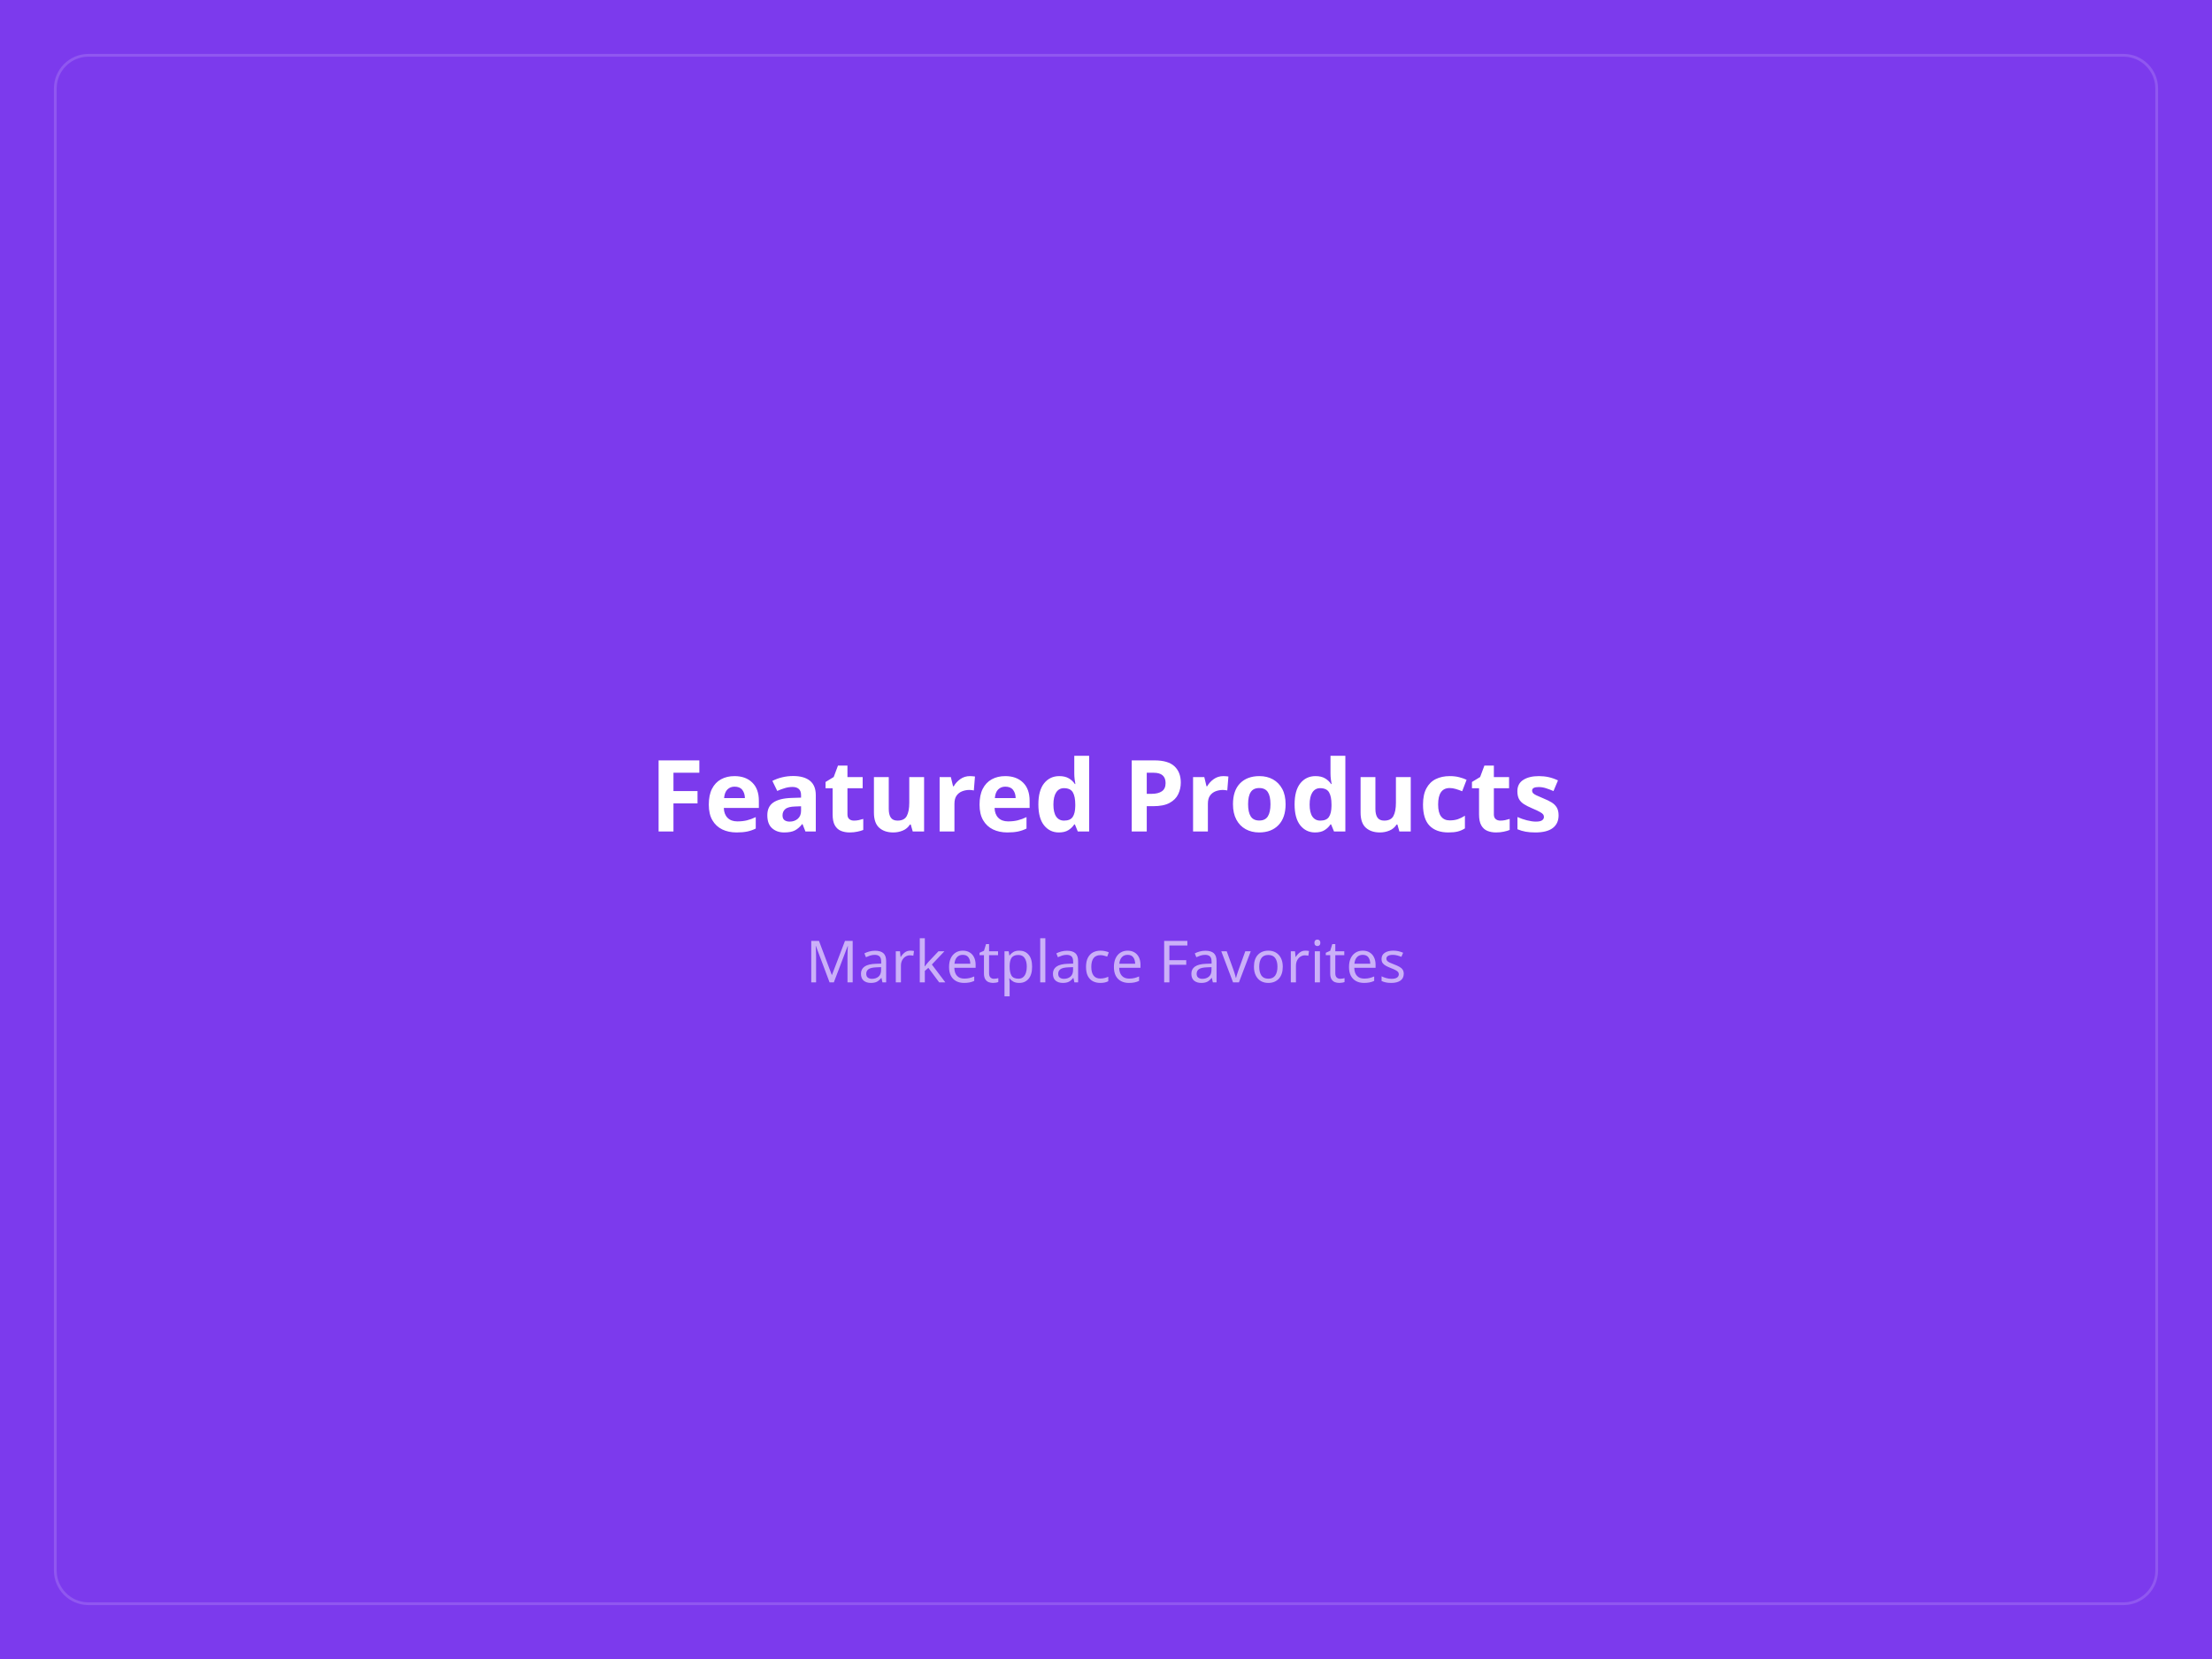
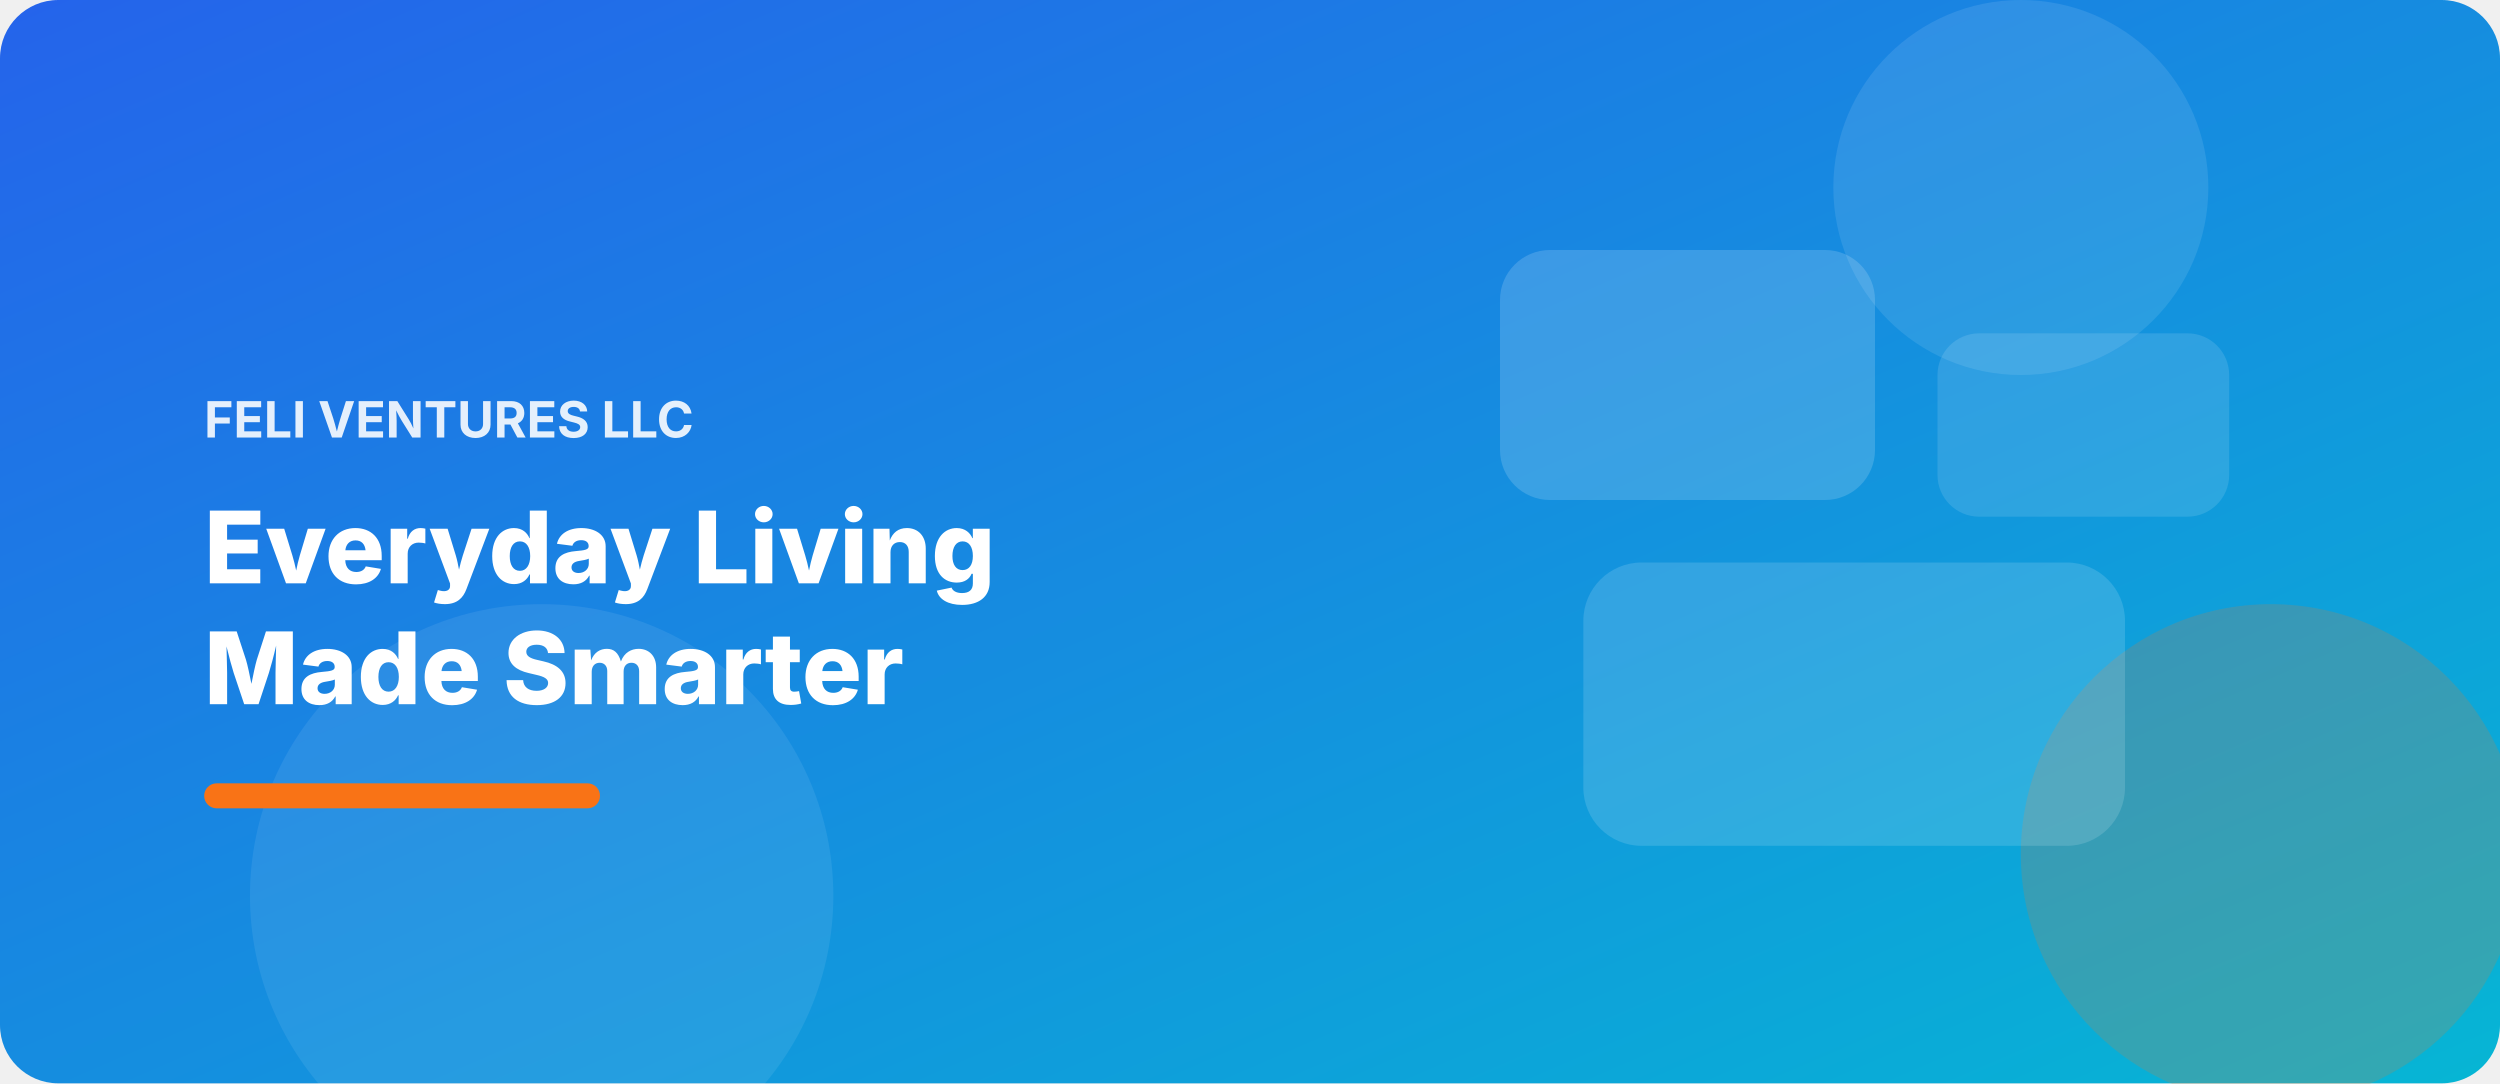
- <svg xmlns="http://www.w3.org/2000/svg" width="800" height="600" viewBox="0 0 800 600">
-   <rect width="100%" height="100%" fill="#7C3AED" />
-   <rect x="20" y="20" width="760" height="560" fill="none" stroke="#FFFFFF" stroke-width="1" opacity="0.15" rx="12" />
-   <text x="50%" y="48%" dominant-baseline="middle" text-anchor="middle" fill="#FFFFFF" font-family="system-ui, sans-serif" font-size="36" font-weight="600">Featured Products</text>
-   <text x="50%" y="58%" dominant-baseline="middle" text-anchor="middle" fill="#FFFFFF" font-family="system-ui, sans-serif" font-size="21" opacity="0.6">Marketplace Favorites</text>
+ <svg xmlns="http://www.w3.org/2000/svg" width="1200" height="520" viewBox="0 0 1200 520">
+   <defs>
+     <linearGradient id="promo" x1="0" y1="0" x2="1" y2="1">
+       <stop offset="0%" stop-color="#2563EB" />
+       <stop offset="100%" stop-color="#06B6D4" />
+     </linearGradient>
+   </defs>
+   <rect width="1200" height="520" rx="28" fill="url(#promo)" />
+   <circle cx="970" cy="90" r="90" fill="#FFFFFF" opacity="0.10" />
+   <circle cx="1090" cy="410" r="120" fill="#F97316" opacity="0.18" />
+   <circle cx="260" cy="430" r="140" fill="#FFFFFF" opacity="0.08" />
+   <text x="98" y="210" fill="#FFFFFF" font-family="Inter, system-ui, sans-serif" font-size="24" font-weight="700" opacity="0.88">FELI VENTURES LLC</text>
+   <text x="98" y="280" fill="#FFFFFF" font-family="Inter, system-ui, sans-serif" font-size="48" font-weight="800">Everyday Living</text>
+   <text x="98" y="338" fill="#FFFFFF" font-family="Inter, system-ui, sans-serif" font-size="48" font-weight="800">Made Smarter</text>
+   <rect x="98" y="376" width="190" height="12" rx="6" fill="#F97316" />
+   <rect x="720" y="120" width="180" height="120" rx="24" fill="#FFFFFF" opacity="0.16" />
+   <rect x="930" y="160" width="140" height="88" rx="20" fill="#FFFFFF" opacity="0.12" />
+   <rect x="760" y="270" width="260" height="136" rx="28" fill="#FFFFFF" opacity="0.14" />
</svg>
